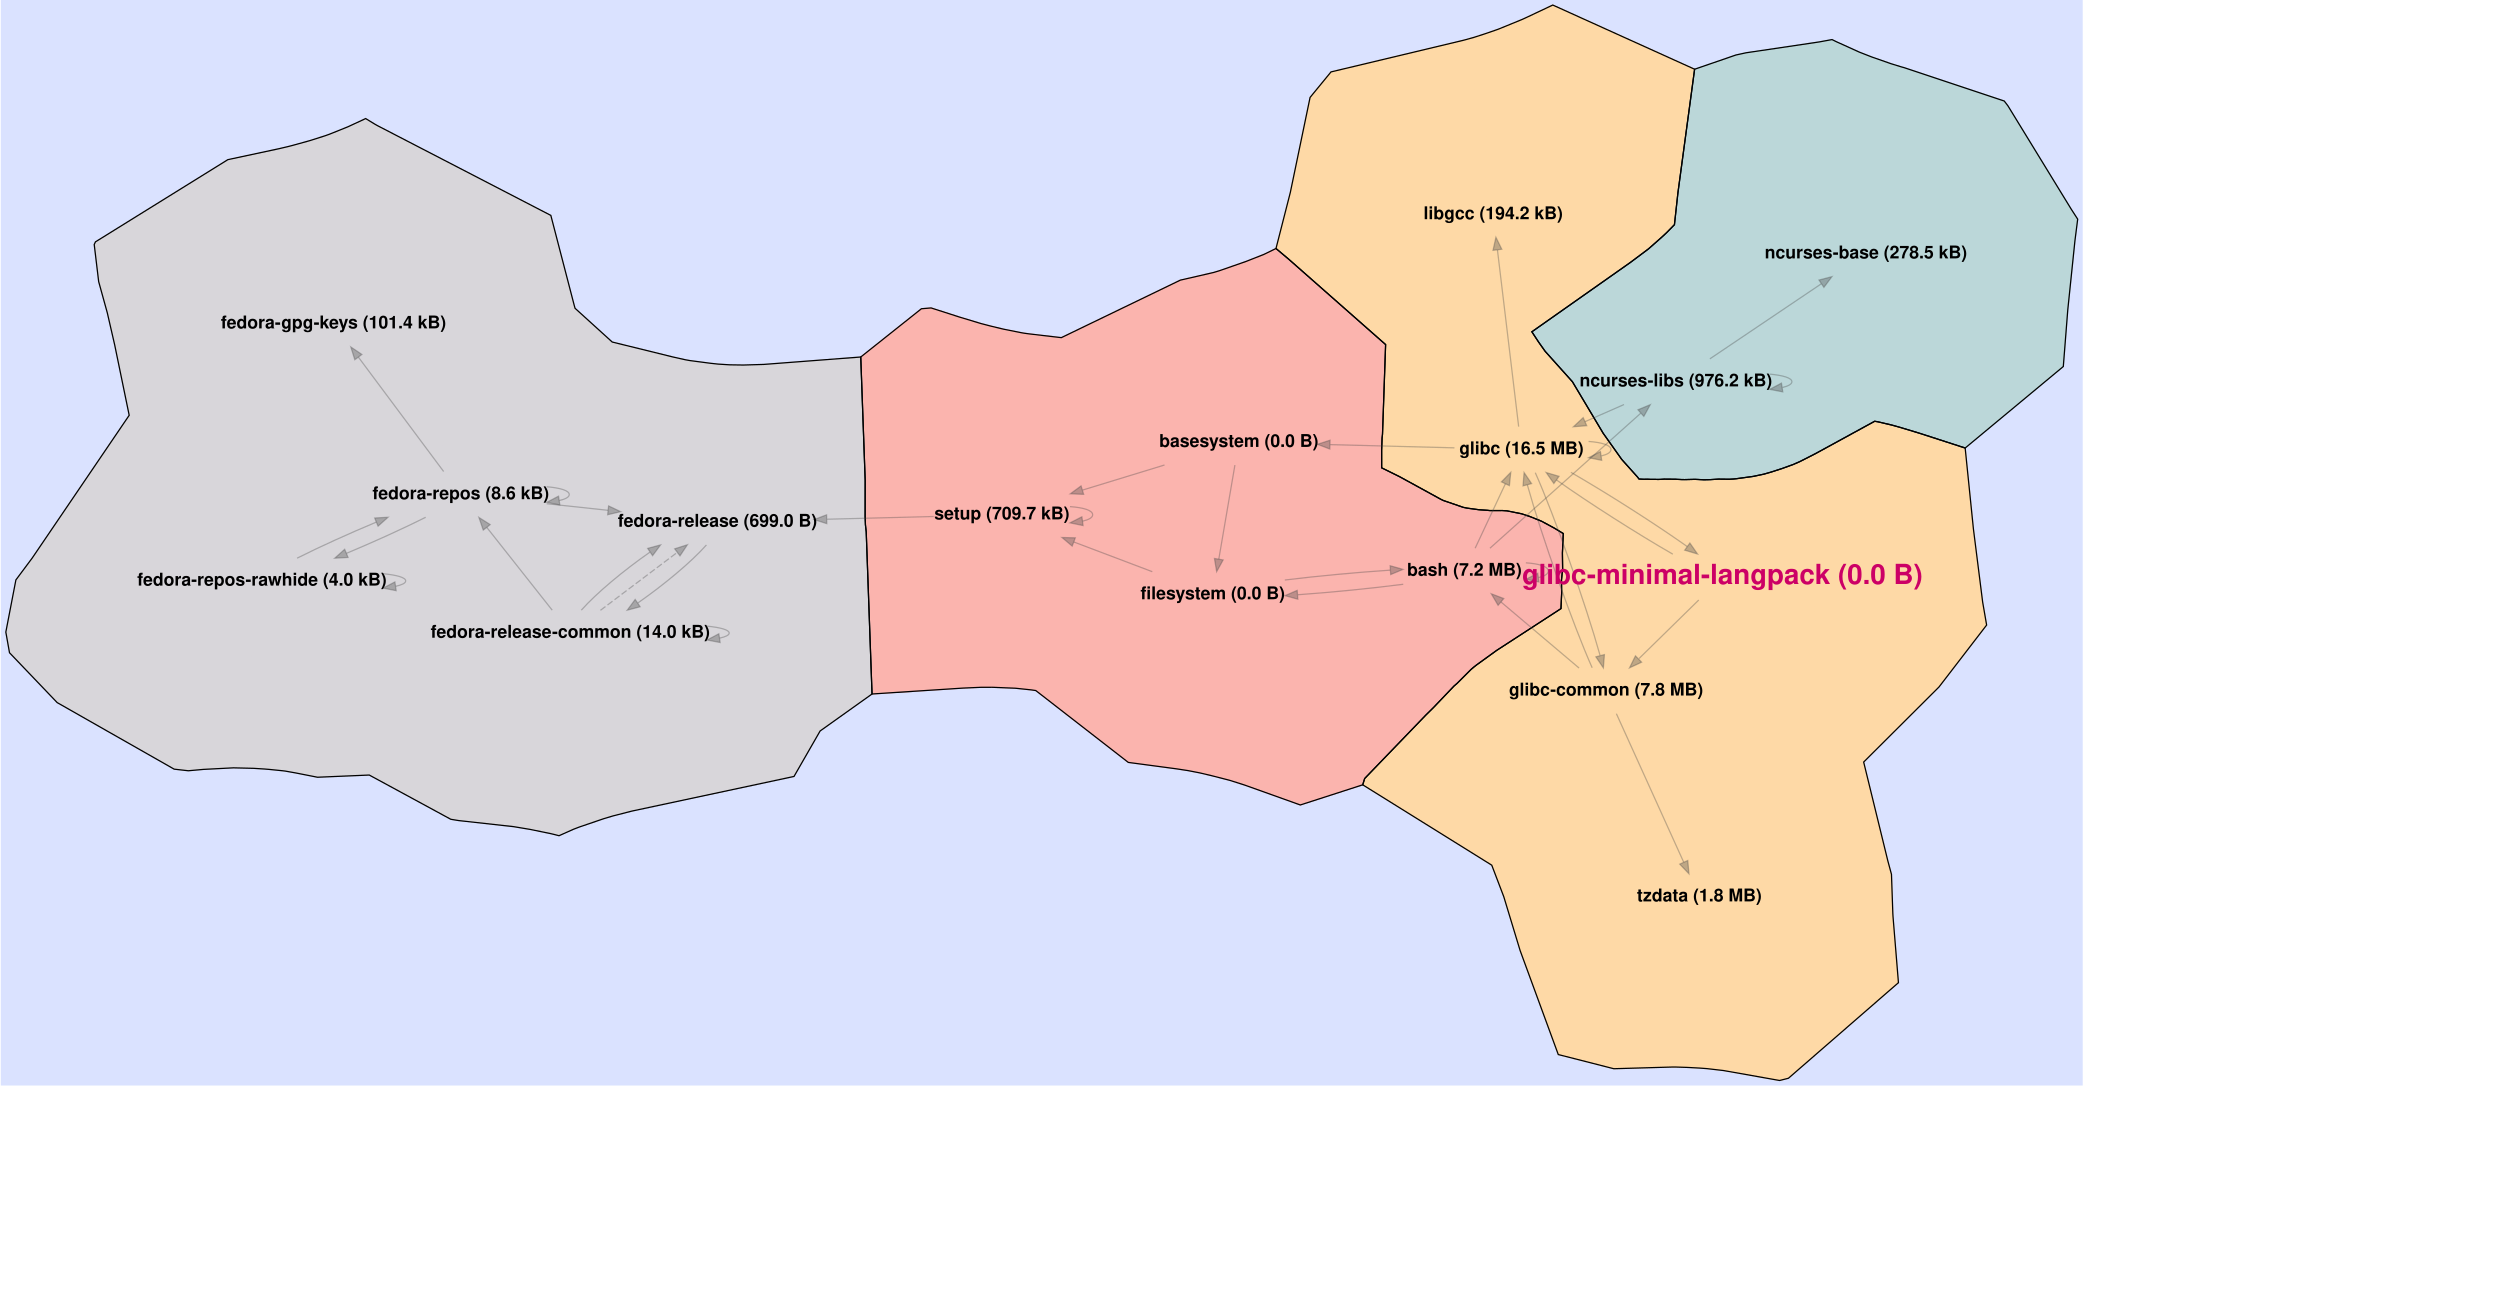
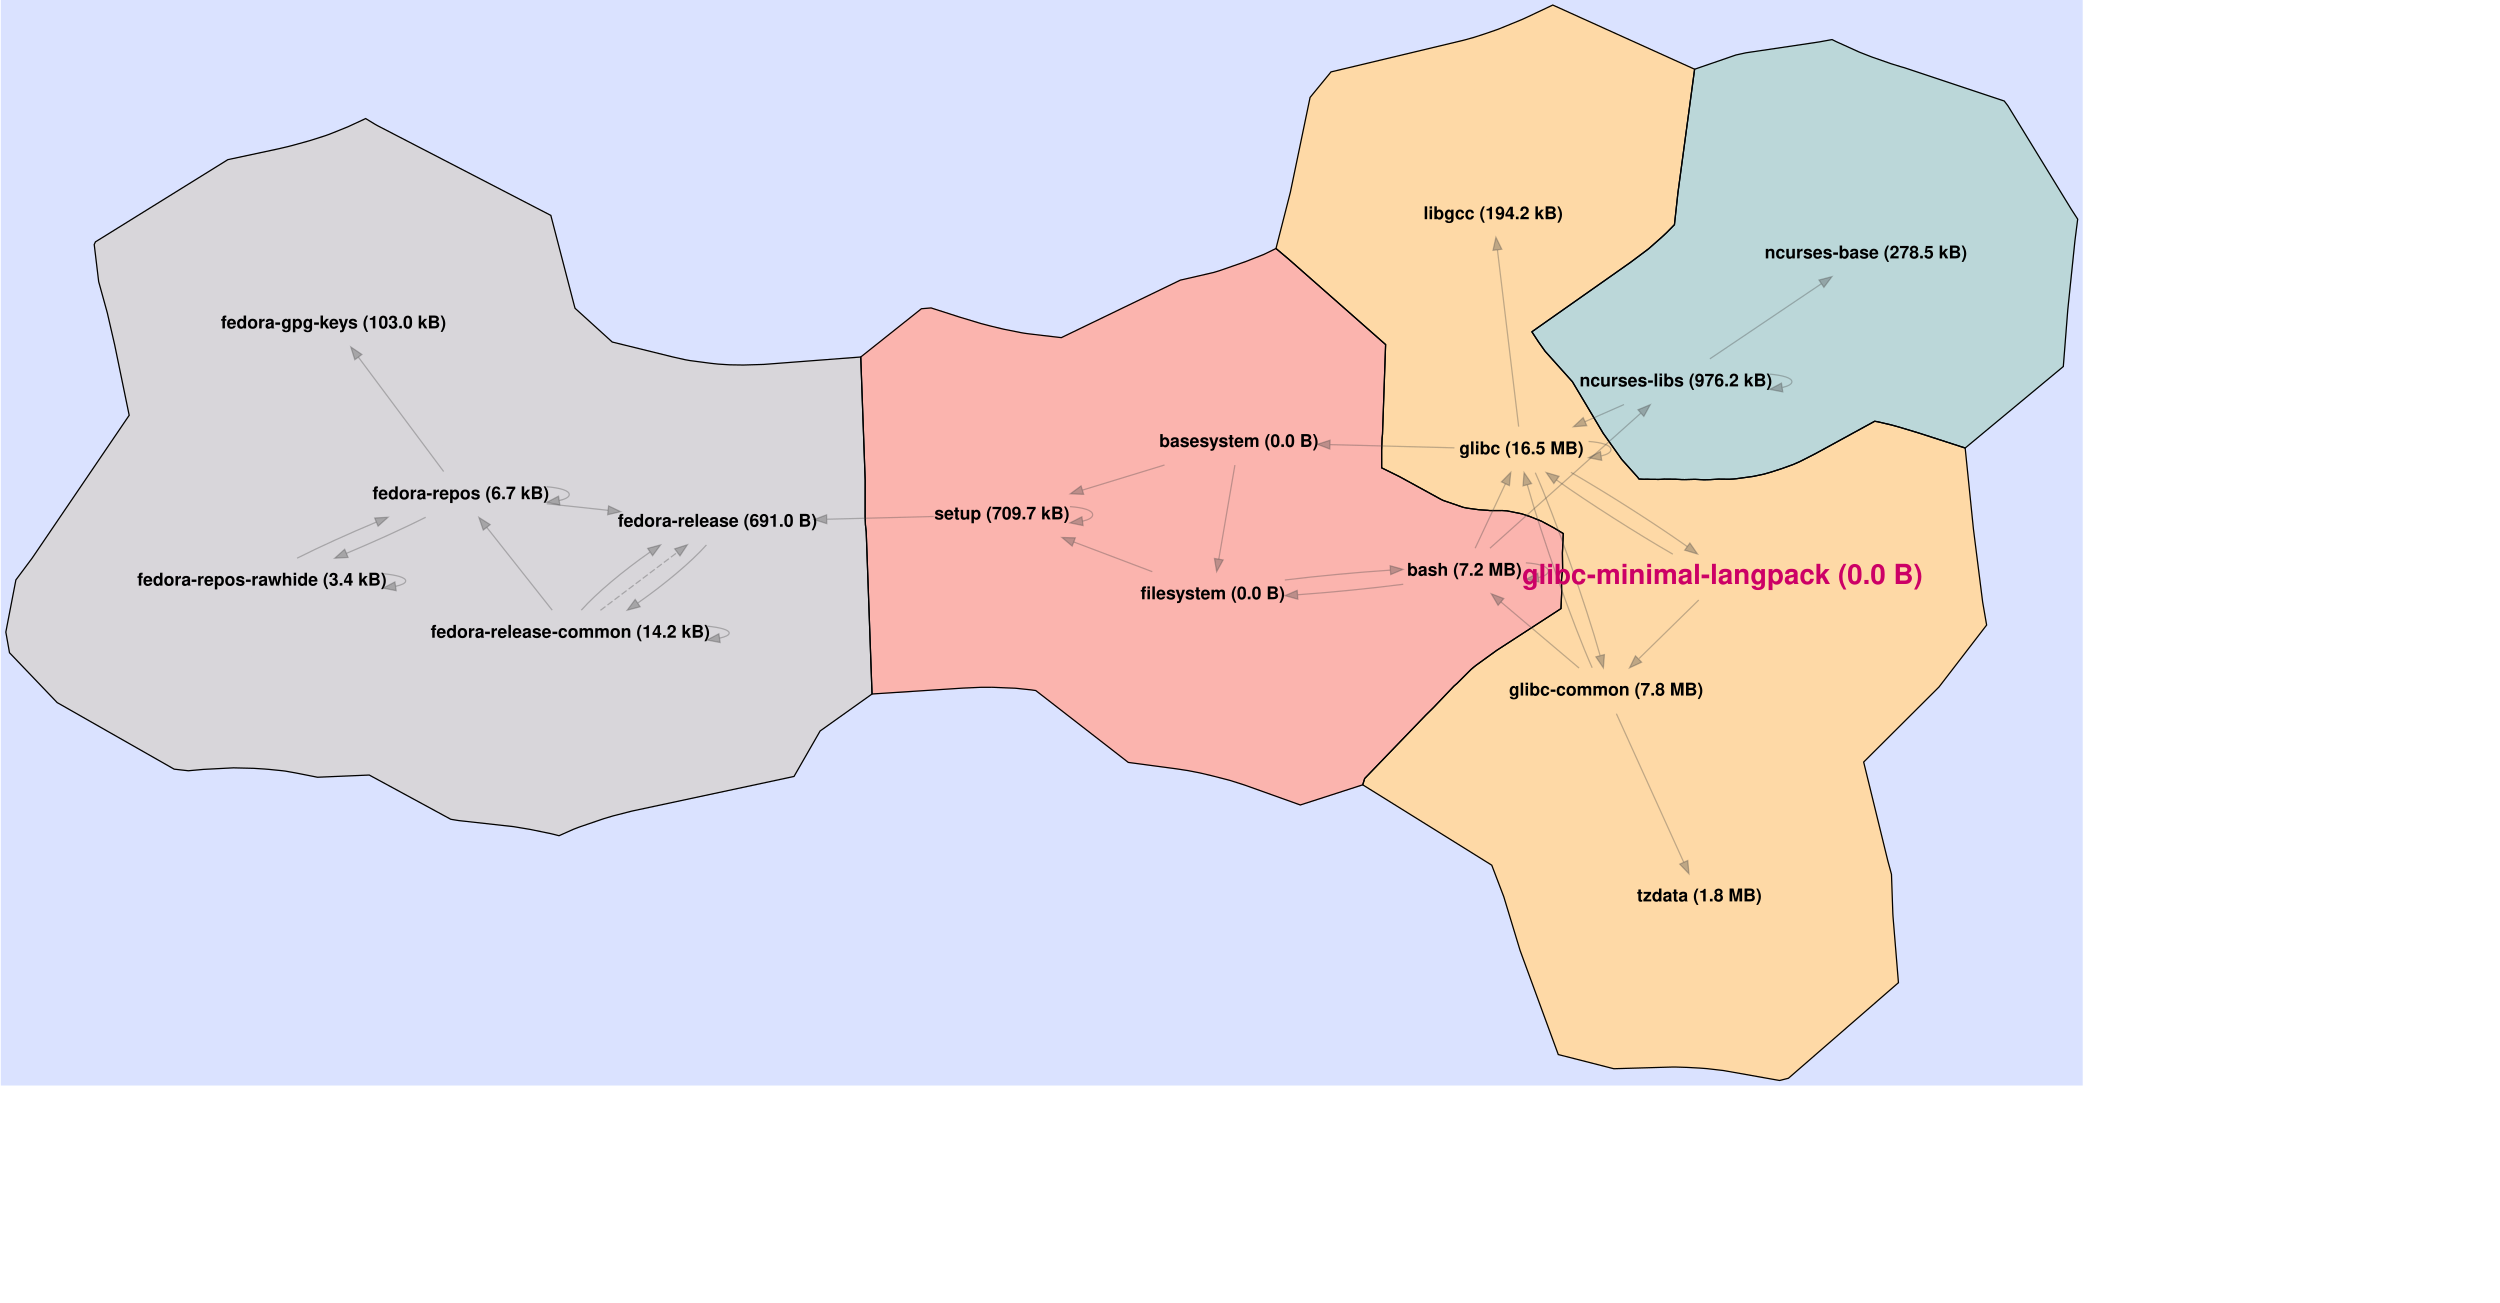
<svg xmlns="http://www.w3.org/2000/svg" width="1376pt" height="717pt" viewBox="0.00 0.00 1651.18 860.93">
  <g id="graph0" class="graph" transform="scale(.8333 .8333) rotate(0) translate(116.6165 729.1779)">
    <polygon fill="#dae2ff" stroke="transparent" points="-116.617,131.751 -116.617,-729.178 1534.564,-729.178 1534.564,131.751 -116.617,131.751" />
-     <polygon fill="#fbb4ae" stroke="#fbb4ae" points="1053.803,-201.813 1069.651,-213.278 1120.631,-246.407 1120.765,-246.503 1121.302,-258.718 1121.17,-269.15 1122.073,-277.991 1121.913,-290.627 1122.59,-306.025 1115.466,-310.339 1105.379,-315.781 1096.53,-319.355 1089.784,-321.62 1089.388,-321.726 1077.876,-324.03 1074.103,-324.273 1064.572,-324.243 1063.771,-324.296 1062.754,-324.434 1055.751,-324.903 1046.264,-326.195 1050.084,-279.395 1053.229,-276.695 1049.634,-273.303 1049.634,-273.303 1053.229,-276.695 1050.084,-279.395 1046.264,-326.195 1043.255,-326.81 1027.517,-332.219 1025.393,-333.234 992.71,-351.15 978.557,-358.132 978.54,-371.993 892.56,-372.435 888.1,-376.313 884.372,-345.173 880.835,-378.136 881.503,-378.347 885.866,-378.347 885.866,-378.347 881.503,-378.347 880.835,-378.136 884.372,-345.173 888.1,-376.313 892.56,-372.435 978.54,-371.993 978.877,-381.634 979.222,-384.856 981.684,-455.899 904.852,-523.582 894.742,-532.092 885.26,-527.457 871.226,-521.913 868.849,-422.379 871.097,-381.438 874.394,-378.454 871.039,-375.395 871.039,-375.395 874.394,-378.454 871.097,-381.438 868.849,-422.379 871.226,-521.913 849.594,-514.376 845.289,-513.082 845.271,-511.981 842.83,-447.878 842.83,-447.878 845.271,-511.981 845.289,-513.082 818.857,-506.992 724.503,-461.392 698.844,-464.391 694.797,-464.946 692.829,-465.297 678.747,-468.098 668.705,-470.508 669.28,-322.548 673.876,-325.191 673.876,-325.191 669.28,-322.548 668.705,-470.508 660.796,-472.568 643.665,-477.73 621.212,-484.947 613.534,-484.315 565.423,-446.041 568.933,-348.276 568.895,-319.486 569.13,-312.985 569.754,-307.38 574.37,-178.78 646.635,-183.462 661.133,-184.095 669.573,-184.107 688.08,-183.348 688.154,-183.342 700.604,-182.042 704.225,-181.511 777.624,-124.505 815.995,-119.397 825.045,-118.007 834.263,-116.215 843.637,-114.007 857.803,-110.38 869.444,-106.691 869.859,-106.551 914.014,-90.763 963.526,-106.745 965.082,-111.748 1013.465,-161.929 1023.02,-271.326 947.843,-250.889 945.385,-278.802 945.089,-281.089 870.518,-262.804 867.976,-259.96 864.883,-258.938 863.168,-257.657 860.96,-257.657 860.57,-257.543 860.57,-257.543 860.96,-257.657 863.168,-257.657 864.883,-258.938 867.976,-259.96 870.518,-262.804 945.089,-281.089 945.385,-278.802 947.843,-250.889 1023.02,-271.326 1013.465,-161.929 1019.616,-167.989 1036.021,-185.166 1038.376,-187.19 1049.424,-198.229 1051.404,-199.922 1053.803,-201.813 1053.803,-201.813" />
+     <polygon fill="#fbb4ae" stroke="#fbb4ae" points="1122.073,-277.991 1121.17,-269.15 1121.302,-258.718 1120.765,-246.503 1120.631,-246.407 1069.651,-213.278 1053.803,-201.813 1051.404,-199.922 1049.424,-198.229 1038.376,-187.19 1036.021,-185.166 1019.616,-167.989 1013.465,-161.929 1023.02,-271.326 947.843,-250.889 945.385,-278.802 945.089,-281.089 870.518,-262.804 867.976,-259.96 864.883,-258.938 863.168,-257.657 860.96,-257.657 860.57,-257.543 860.57,-257.543 860.96,-257.657 863.168,-257.657 864.883,-258.938 867.976,-259.96 870.518,-262.804 945.089,-281.089 945.385,-278.802 947.843,-250.889 1023.02,-271.326 1013.465,-161.929 965.082,-111.748 963.526,-106.745 914.014,-90.763 869.859,-106.551 869.444,-106.691 857.803,-110.38 843.637,-114.007 834.263,-116.215 825.045,-118.007 815.995,-119.397 777.624,-124.505 704.225,-181.511 700.604,-182.042 688.154,-183.342 688.08,-183.348 669.573,-184.107 661.133,-184.095 646.635,-183.462 574.37,-178.78 569.754,-307.38 569.13,-312.985 568.895,-319.486 568.933,-348.276 565.423,-446.041 613.534,-484.315 621.212,-484.947 643.665,-477.73 660.796,-472.568 668.705,-470.508 669.28,-322.548 673.876,-325.191 673.876,-325.191 669.28,-322.548 668.705,-470.508 678.747,-468.098 692.829,-465.297 694.797,-464.946 698.844,-464.391 724.503,-461.392 818.857,-506.992 845.289,-513.082 845.271,-511.981 842.83,-447.878 842.83,-447.878 845.271,-511.981 845.289,-513.082 849.594,-514.376 871.226,-521.913 868.849,-422.379 871.097,-381.438 874.394,-378.454 871.039,-375.395 871.039,-375.395 874.394,-378.454 871.097,-381.438 868.849,-422.379 871.226,-521.913 885.26,-527.457 894.742,-532.092 904.852,-523.582 981.684,-455.899 979.222,-384.856 978.877,-381.634 978.54,-371.993 892.56,-372.435 888.1,-376.313 884.372,-345.173 880.835,-378.136 881.503,-378.347 885.866,-378.347 885.866,-378.347 881.503,-378.347 880.835,-378.136 884.372,-345.173 888.1,-376.313 892.56,-372.435 978.54,-371.993 978.557,-358.132 992.71,-351.15 1025.393,-333.234 1027.517,-332.219 1043.255,-326.81 1046.264,-326.195 1050.084,-279.395 1053.229,-276.695 1049.634,-273.303 1049.634,-273.303 1053.229,-276.695 1050.084,-279.395 1046.264,-326.195 1055.751,-324.903 1062.754,-324.434 1063.771,-324.296 1064.572,-324.243 1074.103,-324.273 1077.876,-324.03 1089.388,-321.726 1089.784,-321.62 1096.53,-319.355 1105.379,-315.781 1115.466,-310.339 1122.59,-306.025 1121.913,-290.627 1122.073,-277.991 1122.073,-277.991" />
    <polygon fill="#fed9a6" stroke="#fed9a6" points="1455.199,-251.643 1447.872,-309.627 1441.325,-373.852 1404.94,-385.63 1389.169,-390.389 1383.267,-392.038 1372.12,-394.652 1369.569,-395.08 1322.967,-369.602 1310.067,-363.024 1304.739,-360.709 1303.899,-333.261 1303.899,-333.261 1304.739,-360.709 1295.858,-357.507 1287.352,-354.755 1281.647,-353.124 1273.175,-351.335 1259.834,-349.512 1257.453,-349.276 1254.39,-349.087 1252.459,-307.01 1254.089,-274.691 1258.012,-271.306 1257.973,-271.251 1254.125,-268.146 1249.101,-266.753 1249.101,-266.753 1254.125,-268.146 1257.973,-271.251 1258.012,-271.306 1254.089,-274.691 1252.459,-307.01 1254.39,-349.087 1245.734,-349.198 1239.197,-348.788 1234.827,-348.678 1234.768,-348.679 1234.643,-348.685 1233.531,-348.698 1227.07,-349.018 1218.936,-348.806 1216.572,-348.833 1215.989,-310.739 1215.989,-310.739 1216.572,-348.833 1216.427,-348.845 1212.365,-349.042 1211.758,-349.094 1202.715,-349.19 1199.564,-348.985 1198.242,-348.949 1191.555,-349.015 1189.082,-349.132 1186.616,-349.063 1182.686,-349.247 1181.385,-350.945 1168.952,-364.811 1154.239,-385.543 1129.85,-426.42 1108.22,-450.543 1103.059,-457.832 1097.669,-466.037 1175.979,-521.153 1189.905,-531.592 1190.407,-531.99 1200.452,-540.857 1204.446,-544.558 1210.253,-550.473 1210.749,-550.928 1213.532,-576.399 1226.751,-674.264 1114.251,-725.178 1091.946,-714.65 1090.022,-713.783 1070.935,-705.976 1060.359,-702.325 1061.927,-562.55 1066.536,-563.837 1072.602,-562.028 1076.297,-558.873 1076.248,-558.801 1073.037,-556.149 1066.978,-554.334 1066.978,-554.334 1073.037,-556.149 1076.248,-558.801 1076.297,-558.873 1072.602,-562.028 1066.536,-563.837 1061.927,-562.55 1060.359,-702.325 1052.008,-699.621 1052.714,-656.458 1052.714,-656.458 1052.008,-699.621 1045.224,-697.713 1043.298,-697.212 938.377,-672.144 921.782,-651.916 906.121,-576.584 894.742,-532.092 904.852,-523.582 981.684,-455.899 979.222,-384.856 978.877,-381.634 978.54,-371.993 978.557,-358.132 992.71,-351.15 1025.393,-333.234 1027.517,-332.219 1043.255,-326.81 1046.264,-326.195 1055.751,-324.903 1062.754,-324.434 1063.771,-324.296 1064.572,-324.243 1074.103,-324.273 1077.876,-324.03 1089.388,-321.726 1089.784,-321.62 1096.53,-319.355 1105.379,-315.781 1115.466,-310.339 1122.59,-306.025 1121.913,-290.627 1122.073,-277.991 1121.17,-269.15 1121.302,-258.718 1120.765,-246.503 1120.631,-246.407 1069.651,-213.278 1053.803,-201.813 1051.404,-199.922 1049.424,-198.229 1038.376,-187.19 1036.021,-185.166 1019.616,-167.989 1013.465,-161.929 965.082,-111.748 963.526,-106.745 1065.871,-43.004 1075.316,-18.232 1075.44,-17.881 1088.341,24.628 1118.628,107.183 1162.662,118.423 1209.497,117.071 1211.044,117.059 1221.177,117.393 1230.523,117.895 1227.804,-13.413 1222.791,-16.221 1221.381,-17.811 1223.518,-20.324 1227.699,-22.621 1232.663,-22.621 1232.663,-22.621 1227.699,-22.621 1223.518,-20.324 1221.381,-17.811 1222.791,-16.221 1227.804,-13.413 1230.523,117.895 1236.46,118.336 1249.628,119.857 1294.152,127.751 1301.164,125.981 1388.403,50.176 1384.107,-2.163 1383.955,-4.749 1382.88,-35.735 1380.006,-46.358 1360.821,-124.788 1420.56,-184.322 1458.344,-233.454 1455.199,-251.643 1339.014,-266.599 1319.911,-265.442 1330.198,-133.392 1314.29,-137.525 1311.172,-141.791 1191.968,-176.232 1191.945,-99.105 1181.722,-98.044 1180.045,-97.754 1173.437,-96.378 1171.417,-132.197 1165.593,-180.799 1161.593,-177.576 1156.742,-176.27 1156.742,-176.27 1161.593,-177.576 1165.593,-180.799 1171.417,-132.197 1173.437,-96.378 1180.045,-97.754 1181.722,-98.044 1191.945,-99.105 1191.968,-176.232 1311.172,-141.791 1314.29,-137.525 1330.198,-133.392 1319.911,-265.442 1339.014,-266.599 1455.199,-251.643 1455.199,-251.643" />
-     <polygon fill="#bbd7d9" stroke="#bbd7d9" points="1530.564,-555.357 1525.472,-563.24 1475.249,-645.229 1472.315,-649.059 1392.727,-675.592 1392.336,-675.688 1390.955,-676.056 1382.449,-678.674 1367.301,-683.967 1357.767,-687.692 1357.163,-687.94 1339.225,-696.066 1335.751,-697.782 1325.52,-695.912 1267.579,-687.313 1259.504,-685.554 1226.751,-674.264 1213.532,-576.399 1210.749,-550.928 1210.253,-550.473 1204.446,-544.558 1200.452,-540.857 1190.407,-531.99 1189.905,-531.592 1175.979,-521.153 1097.669,-466.037 1103.059,-457.832 1108.22,-450.543 1129.85,-426.42 1154.239,-385.543 1168.952,-364.811 1181.385,-350.945 1182.686,-349.247 1186.616,-349.063 1189.082,-349.132 1191.555,-349.015 1198.242,-348.949 1199.564,-348.985 1202.715,-349.19 1211.758,-349.094 1212.365,-349.042 1216.427,-348.845 1216.572,-348.833 1218.936,-348.806 1227.07,-349.018 1233.531,-348.698 1234.643,-348.685 1234.768,-348.679 1234.827,-348.678 1239.197,-348.788 1245.734,-349.198 1243.885,-391.434 1238.95,-425.989 1239.229,-426.072 1240.724,-428.762 1245.319,-432.514 1293.107,-430.691 1334.768,-431.867 1324.841,-441.732 1324.841,-441.732 1334.768,-431.867 1293.107,-430.691 1245.319,-432.514 1240.724,-428.762 1239.229,-426.072 1238.95,-425.989 1243.885,-391.434 1245.734,-349.198 1254.39,-349.087 1257.453,-349.276 1259.834,-349.512 1273.175,-351.335 1281.647,-353.124 1287.352,-354.755 1295.858,-357.507 1304.739,-360.709 1310.067,-363.024 1322.967,-369.602 1369.569,-395.08 1372.12,-394.652 1383.267,-392.038 1389.169,-390.389 1404.94,-385.63 1441.325,-373.852 1519.162,-438.501 1522.703,-483.441 1528.378,-538.22 1530.564,-555.357 1530.564,-555.357" />
+     <polygon fill="#bbd7d9" stroke="#bbd7d9" points="1390.955,-676.056 1392.336,-675.688 1392.727,-675.592 1472.315,-649.059 1475.249,-645.229 1525.472,-563.24 1530.564,-555.357 1528.378,-538.22 1522.703,-483.441 1519.162,-438.501 1441.325,-373.852 1404.94,-385.63 1389.169,-390.389 1383.267,-392.038 1372.12,-394.652 1369.569,-395.08 1322.967,-369.602 1310.067,-363.024 1304.739,-360.709 1295.858,-357.507 1287.352,-354.755 1281.647,-353.124 1273.175,-351.335 1259.834,-349.512 1257.453,-349.276 1254.39,-349.087 1245.734,-349.198 1243.885,-391.434 1238.95,-425.989 1239.229,-426.072 1240.724,-428.762 1245.319,-432.514 1293.107,-430.691 1334.768,-431.867 1324.841,-441.732 1324.841,-441.732 1334.768,-431.867 1293.107,-430.691 1245.319,-432.514 1240.724,-428.762 1239.229,-426.072 1238.95,-425.989 1243.885,-391.434 1245.734,-349.198 1239.197,-348.788 1234.827,-348.678 1234.768,-348.679 1234.643,-348.685 1233.531,-348.698 1227.07,-349.018 1218.936,-348.806 1216.572,-348.833 1216.427,-348.845 1212.365,-349.042 1211.758,-349.094 1202.715,-349.19 1199.564,-348.985 1198.242,-348.949 1191.555,-349.015 1189.082,-349.132 1186.616,-349.063 1182.686,-349.247 1181.385,-350.945 1168.952,-364.811 1154.239,-385.543 1129.85,-426.42 1108.22,-450.543 1103.059,-457.832 1097.669,-466.037 1175.979,-521.153 1189.905,-531.592 1190.407,-531.99 1200.452,-540.857 1204.446,-544.558 1210.253,-550.473 1210.749,-550.928 1213.532,-576.399 1226.751,-674.264 1259.504,-685.554 1267.579,-687.313 1325.52,-695.912 1335.751,-697.782 1339.225,-696.066 1357.163,-687.94 1357.767,-687.692 1367.301,-683.967 1382.449,-678.674 1390.955,-676.056 1390.955,-676.056" />
    <polygon fill="#d8d6da" stroke="#d8d6da" points="-112.617,-227.853 -112.582,-227.68 -109.698,-211.493 -71.899,-171.956 20.877,-119.169 32.121,-117.892 44.194,-118.98 67.904,-120.211 83.945,-119.815 82.849,-226.68 79.045,-268.259 75.338,-268.259 75.338,-268.259 79.045,-268.259 79.681,-268.45 81.681,-268.45 85.586,-272.006 90.184,-273.34 90.184,-273.34 85.586,-272.006 81.681,-268.45 79.681,-268.45 79.045,-268.259 82.849,-226.68 83.945,-119.815 92.43,-119.282 96.259,-118.968 106.868,-117.895 108.913,-117.649 117.303,-116.159 134.706,-112.732 135.618,-112.804 175.612,-114.497 240.271,-79.415 246.481,-78.394 290.181,-73.553 302.965,-71.418 319.761,-67.981 322.584,-67.299 326.121,-66.377 337.597,-71.496 342.526,-73.381 361.64,-79.894 368.995,-82.088 383.89,-85.903 512.479,-113.376 533.187,-149.436 489.816,-200.407 383.144,-221.702 378.42,-227.171 376.607,-227.171 376.458,-227.127 373.337,-227.127 373.337,-227.127 376.458,-227.127 376.607,-227.171 378.42,-227.171 383.144,-221.702 489.816,-200.407 533.187,-149.436 574.37,-178.78 569.754,-307.38 569.13,-312.985 568.895,-319.486 568.933,-348.276 565.423,-446.041 488.57,-440.163 472.303,-439.668 461.578,-439.837 452.297,-440.412 451.864,-341.349 455.146,-319.4 458.89,-317.257 460.623,-315.115 460.623,-315.115 458.89,-317.257 455.146,-319.4 451.864,-341.349 452.297,-440.412 446.127,-441.079 430.003,-443.196 434.267,-356.156 432.861,-315.093 432.861,-315.093 434.267,-356.156 430.003,-443.196 426.442,-443.827 416.317,-446.088 368.305,-457.917 338.832,-484.671 338.153,-487.086 319.626,-558.338 182.252,-629.464 180.087,-630.683 172.761,-635.15 158.655,-628.597 144.12,-622.758 140.758,-621.548 138.193,-528.822 139.676,-474.025 144.267,-476.674 150.468,-476.674 154.673,-474.309 156.264,-472.464 154.69,-470.618 149.648,-467.743 145.171,-467.743 145.171,-467.743 149.648,-467.743 154.69,-470.618 156.264,-472.464 154.673,-474.309 150.468,-476.674 144.267,-476.674 139.676,-474.025 138.193,-528.822 140.758,-621.548 128.467,-617.635 126.907,-509.316 129.808,-472.557 129.105,-472.353 129.086,-373.509 131.008,-374.867 140.829,-381.385 153.233,-388.53 158.564,-391.359 162.215,-393.131 165.11,-394.282 180.811,-399.849 185.577,-401.113 214.96,-407.607 217.4,-343.35 221.743,-340.507 225.658,-369.838 228.293,-337.133 232.257,-337.133 236.357,-407.414 236.469,-414.161 240.805,-416.067 241.765,-402.185 243.192,-340.309 248.706,-341.911 252.651,-340.837 257.274,-336.753 253.563,-333.623 248.481,-332.167 248.481,-332.167 253.563,-333.623 257.274,-336.753 252.651,-340.837 248.706,-341.911 243.192,-340.309 241.765,-402.185 240.805,-416.067 236.469,-414.161 236.357,-407.414 232.257,-337.133 228.293,-337.133 225.658,-369.838 221.743,-340.507 217.4,-343.35 214.96,-407.607 185.577,-401.113 180.811,-399.849 165.11,-394.282 162.215,-393.131 158.564,-391.359 153.233,-388.53 140.829,-381.385 131.008,-374.867 129.086,-373.509 129.105,-472.353 129.808,-472.557 126.907,-509.316 128.467,-617.635 114.724,-613.83 111.077,-612.897 104.07,-611.251 63.486,-602.571 -41.525,-537.369 -42.51,-535.269 -38.985,-505.851 -32.139,-481.077 -26.269,-455.559 108.166,-466.628 110.301,-431.729 109.047,-370.372 110.729,-370.308 111.331,-355.33 111.331,-355.33 110.729,-370.308 109.047,-370.372 110.301,-431.729 108.166,-466.628 -26.269,-455.559 -14.776,-399.813 -91.734,-286.543 -104.63,-269.251 -112.617,-227.853 -112.617,-227.853" />
    <polyline fill="none" stroke="#000000" points="857.803,-110.38 869.444,-106.691 869.859,-106.551 914.014,-90.763 963.526,-106.745 965.082,-111.748 1013.465,-161.929 1019.616,-167.989 1036.021,-185.166 1038.376,-187.19 1049.424,-198.229 1051.404,-199.922 1053.803,-201.813 1069.651,-213.278 1120.631,-246.407 1120.765,-246.503 1121.302,-258.718 1121.17,-269.15 1122.073,-277.991 1121.913,-290.627 1122.59,-306.025 1115.466,-310.339 1105.379,-315.781 1096.53,-319.355 1089.784,-321.62 1089.388,-321.726 1077.876,-324.03 1074.103,-324.273 1064.572,-324.243 1063.771,-324.296 1062.754,-324.434 1055.751,-324.903 1046.264,-326.195 1043.255,-326.81 1027.517,-332.219 1025.393,-333.234 992.71,-351.15 978.557,-358.132 978.54,-371.993 978.877,-381.634 979.222,-384.856 981.684,-455.899 904.852,-523.582 894.742,-532.092 885.26,-527.457 871.226,-521.913 849.594,-514.376 845.289,-513.082 818.857,-506.992 724.503,-461.392 698.844,-464.391 694.797,-464.946 692.829,-465.297 678.747,-468.098 668.705,-470.508 660.796,-472.568 643.665,-477.73 621.212,-484.947 613.534,-484.315 565.423,-446.041 568.933,-348.276 568.895,-319.486 569.13,-312.985 569.754,-307.38 574.37,-178.78 646.635,-183.462 661.133,-184.095 669.573,-184.107 688.08,-183.348 688.154,-183.342 700.604,-182.042 704.225,-181.511 777.624,-124.505 815.995,-119.397 825.045,-118.007 834.263,-116.215 843.637,-114.007 857.803,-110.38 " />
-     <polyline fill="none" stroke="#000000" points="1103.059,-457.832 1108.22,-450.543 1129.85,-426.42 1154.239,-385.543 1168.952,-364.811 1181.385,-350.945 1182.686,-349.247 1186.616,-349.063 1189.082,-349.132 1191.555,-349.015 1198.242,-348.949 1199.564,-348.985 1202.715,-349.19 1211.758,-349.094 1212.365,-349.042 1216.427,-348.845 1216.572,-348.833 1218.936,-348.806 1227.07,-349.018 1233.531,-348.698 1234.643,-348.685 1234.768,-348.679 1234.827,-348.678 1239.197,-348.788 1245.734,-349.198 1254.39,-349.087 1257.453,-349.276 1259.834,-349.512 1273.175,-351.335 1281.647,-353.124 1287.352,-354.755 1295.858,-357.507 1304.739,-360.709 1310.067,-363.024 1322.967,-369.602 1369.569,-395.08 1372.12,-394.652 1383.267,-392.038 1389.169,-390.389 1404.94,-385.63 1441.325,-373.852 1447.872,-309.627 1455.199,-251.643 1458.344,-233.454 1420.56,-184.322 1360.821,-124.788 1380.006,-46.358 1382.88,-35.735 1383.955,-4.749 1384.107,-2.163 1388.403,50.176 1301.164,125.981 1294.152,127.751 1249.628,119.857 1236.46,118.336 1230.523,117.895 1221.177,117.393 1211.044,117.059 1209.497,117.071 1162.662,118.423 1118.628,107.183 1088.341,24.628 1075.44,-17.881 1075.316,-18.232 1065.871,-43.004 963.526,-106.745 965.082,-111.748 1013.465,-161.929 1019.616,-167.989 1036.021,-185.166 1038.376,-187.19 1049.424,-198.229 1051.404,-199.922 1053.803,-201.813 1069.651,-213.278 1120.631,-246.407 1120.765,-246.503 1121.302,-258.718 1121.17,-269.15 1122.073,-277.991 1121.913,-290.627 1122.59,-306.025 1115.466,-310.339 1105.379,-315.781 1096.53,-319.355 1089.784,-321.62 1089.388,-321.726 1077.876,-324.03 1074.103,-324.273 1064.572,-324.243 1063.771,-324.296 1062.754,-324.434 1055.751,-324.903 1046.264,-326.195 1043.255,-326.81 1027.517,-332.219 1025.393,-333.234 992.71,-351.15 978.557,-358.132 978.54,-371.993 978.877,-381.634 979.222,-384.856 981.684,-455.899 904.852,-523.582 894.742,-532.092 906.121,-576.584 921.782,-651.916 938.377,-672.144 1043.298,-697.212 1045.224,-697.713 1052.008,-699.621 1060.359,-702.325 1070.935,-705.976 1090.022,-713.783 1091.946,-714.65 1114.251,-725.178 1226.751,-674.264 1213.532,-576.399 1210.749,-550.928 1210.253,-550.473 1204.446,-544.558 1200.452,-540.857 1190.407,-531.99 1189.905,-531.592 1175.979,-521.153 1097.669,-466.037 1103.059,-457.832 " />
-     <polyline fill="none" stroke="#000000" points="1204.446,-544.558 1210.253,-550.473 1210.749,-550.928 1213.532,-576.399 1226.751,-674.264 1259.504,-685.554 1267.579,-687.313 1325.52,-695.912 1335.751,-697.782 1339.225,-696.066 1357.163,-687.94 1357.767,-687.692 1367.301,-683.967 1382.449,-678.674 1390.955,-676.056 1392.336,-675.688 1392.727,-675.592 1472.315,-649.059 1475.249,-645.229 1525.472,-563.24 1530.564,-555.357 1528.378,-538.22 1522.703,-483.441 1519.162,-438.501 1441.325,-373.852 1404.94,-385.63 1389.169,-390.389 1383.267,-392.038 1372.12,-394.652 1369.569,-395.08 1322.967,-369.602 1310.067,-363.024 1304.739,-360.709 1295.858,-357.507 1287.352,-354.755 1281.647,-353.124 1273.175,-351.335 1259.834,-349.512 1257.453,-349.276 1254.39,-349.087 1245.734,-349.198 1239.197,-348.788 1234.827,-348.678 1234.768,-348.679 1234.643,-348.685 1233.531,-348.698 1227.07,-349.018 1218.936,-348.806 1216.572,-348.833 1216.427,-348.845 1212.365,-349.042 1211.758,-349.094 1202.715,-349.19 1199.564,-348.985 1198.242,-348.949 1191.555,-349.015 1189.082,-349.132 1186.616,-349.063 1182.686,-349.247 1181.385,-350.945 1168.952,-364.811 1154.239,-385.543 1129.85,-426.42 1108.22,-450.543 1103.059,-457.832 1097.669,-466.037 1175.979,-521.153 1189.905,-531.592 1190.407,-531.99 1200.452,-540.857 1204.446,-544.558 " />
+     <polyline fill="none" stroke="#000000" points="1097.669,-466.037 1175.979,-521.153 1189.905,-531.592 1190.407,-531.99 1200.452,-540.857 1204.446,-544.558 1210.253,-550.473 1210.749,-550.928 1213.532,-576.399 1226.751,-674.264 1114.251,-725.178 1091.946,-714.65 1090.022,-713.783 1070.935,-705.976 1060.359,-702.325 1052.008,-699.621 1045.224,-697.713 1043.298,-697.212 938.377,-672.144 921.782,-651.916 906.121,-576.584 894.742,-532.092 904.852,-523.582 981.684,-455.899 979.222,-384.856 978.877,-381.634 978.54,-371.993 978.557,-358.132 992.71,-351.15 1025.393,-333.234 1027.517,-332.219 1043.255,-326.81 1046.264,-326.195 1055.751,-324.903 1062.754,-324.434 1063.771,-324.296 1064.572,-324.243 1074.103,-324.273 1077.876,-324.03 1089.388,-321.726 1089.784,-321.62 1096.53,-319.355 1105.379,-315.781 1115.466,-310.339 1122.59,-306.025 1121.913,-290.627 1122.073,-277.991 1121.17,-269.15 1121.302,-258.718 1120.765,-246.503 1120.631,-246.407 1069.651,-213.278 1053.803,-201.813 1051.404,-199.922 1049.424,-198.229 1038.376,-187.19 1036.021,-185.166 1019.616,-167.989 1013.465,-161.929 965.082,-111.748 963.526,-106.745 1065.871,-43.004 1075.316,-18.232 1075.44,-17.881 1088.341,24.628 1118.628,107.183 1162.662,118.423 1209.497,117.071 1211.044,117.059 1221.177,117.393 1230.523,117.895 1236.46,118.336 1249.628,119.857 1294.152,127.751 1301.164,125.981 1388.403,50.176 1384.107,-2.163 1383.955,-4.749 1382.88,-35.735 1380.006,-46.358 1360.821,-124.788 1420.56,-184.322 1458.344,-233.454 1455.199,-251.643 1447.872,-309.627 1441.325,-373.852 1404.94,-385.63 1389.169,-390.389 1383.267,-392.038 1372.12,-394.652 1369.569,-395.08 1322.967,-369.602 1310.067,-363.024 1304.739,-360.709 1295.858,-357.507 1287.352,-354.755 1281.647,-353.124 1273.175,-351.335 1259.834,-349.512 1257.453,-349.276 1254.39,-349.087 1245.734,-349.198 1239.197,-348.788 1234.827,-348.678 1234.768,-348.679 1234.643,-348.685 1233.531,-348.698 1227.07,-349.018 1218.936,-348.806 1216.572,-348.833 1216.427,-348.845 1212.365,-349.042 1211.758,-349.094 1202.715,-349.19 1199.564,-348.985 1198.242,-348.949 1191.555,-349.015 1189.082,-349.132 1186.616,-349.063 1182.686,-349.247 1181.385,-350.945 1168.952,-364.811 1154.239,-385.543 1129.85,-426.42 1108.22,-450.543 1103.059,-457.832 1097.669,-466.037 " />
+     <polyline fill="none" stroke="#000000" points="1200.452,-540.857 1190.407,-531.99 1189.905,-531.592 1175.979,-521.153 1097.669,-466.037 1103.059,-457.832 1108.22,-450.543 1129.85,-426.42 1154.239,-385.543 1168.952,-364.811 1181.385,-350.945 1182.686,-349.247 1186.616,-349.063 1189.082,-349.132 1191.555,-349.015 1198.242,-348.949 1199.564,-348.985 1202.715,-349.19 1211.758,-349.094 1212.365,-349.042 1216.427,-348.845 1216.572,-348.833 1218.936,-348.806 1227.07,-349.018 1233.531,-348.698 1234.643,-348.685 1234.768,-348.679 1234.827,-348.678 1239.197,-348.788 1245.734,-349.198 1254.39,-349.087 1257.453,-349.276 1259.834,-349.512 1273.175,-351.335 1281.647,-353.124 1287.352,-354.755 1295.858,-357.507 1304.739,-360.709 1310.067,-363.024 1322.967,-369.602 1369.569,-395.08 1372.12,-394.652 1383.267,-392.038 1389.169,-390.389 1404.94,-385.63 1441.325,-373.852 1519.162,-438.501 1522.703,-483.441 1528.378,-538.22 1530.564,-555.357 1525.472,-563.24 1475.249,-645.229 1472.315,-649.059 1392.727,-675.592 1392.336,-675.688 1390.955,-676.056 1382.449,-678.674 1367.301,-683.967 1357.767,-687.692 1357.163,-687.94 1339.225,-696.066 1335.751,-697.782 1325.52,-695.912 1267.579,-687.313 1259.504,-685.554 1226.751,-674.264 1213.532,-576.399 1210.749,-550.928 1210.253,-550.473 1204.446,-544.558 1200.452,-540.857 " />
    <polyline fill="none" stroke="#000000" points="342.526,-73.381 361.64,-79.894 368.995,-82.088 383.89,-85.903 512.479,-113.376 533.187,-149.436 574.37,-178.78 569.754,-307.38 569.13,-312.985 568.895,-319.486 568.933,-348.276 565.423,-446.041 488.57,-440.163 472.303,-439.668 461.578,-439.837 452.297,-440.412 446.127,-441.079 430.003,-443.196 426.442,-443.827 416.317,-446.088 368.305,-457.917 338.832,-484.671 338.153,-487.086 319.626,-558.338 182.252,-629.464 180.087,-630.683 172.761,-635.15 158.655,-628.597 144.12,-622.758 140.758,-621.548 128.467,-617.635 114.724,-613.83 111.077,-612.897 104.07,-611.251 63.486,-602.571 -41.525,-537.369 -42.51,-535.269 -38.985,-505.851 -32.139,-481.077 -26.269,-455.559 -14.776,-399.813 -91.734,-286.543 -104.63,-269.251 -112.617,-227.853 -112.582,-227.68 -109.698,-211.493 -71.899,-171.956 20.877,-119.169 32.121,-117.892 44.194,-118.98 67.904,-120.211 83.945,-119.815 92.43,-119.282 96.259,-118.968 106.868,-117.895 108.913,-117.649 117.303,-116.159 134.706,-112.732 135.618,-112.804 175.612,-114.497 240.271,-79.415 246.481,-78.394 290.181,-73.553 302.965,-71.418 319.761,-67.981 322.584,-67.299 326.121,-66.377 337.597,-71.496 342.526,-73.381 " />
    <g id="edge1" class="edge">
      <path fill="none" stroke="#444444" stroke-opacity="0.333" d="M796.652,-275.758C777.239,-283.11 754.666,-291.659 734.413,-299.329" />
      <polygon fill="#444444" fill-opacity="0.333" stroke="#444444" stroke-opacity="0.333" points="733.098,-296.084 724.986,-302.899 735.578,-302.63 733.098,-296.084" />
    </g>
    <g id="edge2" class="edge">
      <path fill="none" stroke="#444444" stroke-opacity="0.333" d="M901.736,-269.166C927.894,-272.361 958.865,-275.262 985.238,-276.99" />
      <polygon fill="#444444" fill-opacity="0.333" stroke="#444444" stroke-opacity="0.333" points="985.281,-280.499 995.476,-277.614 985.707,-273.512 985.281,-280.499" />
    </g>
    <g id="edge3" class="edge">
      <path fill="none" stroke="#444444" stroke-opacity="0.333" d="M731.357,-327.39C741.879,-326.641 749.35,-324.491 749.35,-320.94 749.35,-318.665 746.284,-316.966 741.314,-315.841" />
      <polygon fill="#444444" fill-opacity="0.333" stroke="#444444" stroke-opacity="0.333" points="741.737,-312.366 731.357,-314.49 740.796,-319.303 741.737,-312.366" />
    </g>
    <g id="edge4" class="edge">
      <path fill="none" stroke="#444444" stroke-opacity="0.333" d="M623.323,-319.553C598.018,-318.904 567.238,-318.113 538.775,-317.383" />
      <polygon fill="#444444" fill-opacity="0.333" stroke="#444444" stroke-opacity="0.333" points="538.494,-313.875 528.408,-317.117 538.314,-320.872 538.494,-313.875" />
    </g>
    <g id="edge5" class="edge">
      <path fill="none" stroke="#444444" stroke-opacity="0.333" d="M995.659,-265.801C970.562,-262.533 939.528,-259.463 912.128,-257.483" />
      <polygon fill="#444444" fill-opacity="0.333" stroke="#444444" stroke-opacity="0.333" points="912.039,-253.969 901.824,-256.779 911.563,-260.953 912.039,-253.969" />
    </g>
    <g id="edge6" class="edge">
      <path fill="none" stroke="#444444" stroke-opacity="0.333" d="M1092.914,-282.802C1103.242,-282.139 1110.7,-279.961 1110.7,-276.27 1110.7,-273.963 1107.787,-272.247 1103.08,-271.123" />
      <polygon fill="#444444" fill-opacity="0.333" stroke="#444444" stroke-opacity="0.333" points="1103.295,-267.62 1092.914,-269.738 1102.35,-274.556 1103.295,-267.62" />
    </g>
    <g id="edge7" class="edge">
      <path fill="none" stroke="#444444" stroke-opacity="0.333" d="M1052.702,-294.393C1059.457,-308.792 1069.01,-329.156 1076.676,-345.498" />
      <polygon fill="#444444" fill-opacity="0.333" stroke="#444444" stroke-opacity="0.333" points="1073.521,-347.012 1080.936,-354.579 1079.858,-344.039 1073.521,-347.012" />
    </g>
    <g id="edge8" class="edge">
      <path fill="none" stroke="#444444" stroke-opacity="0.333" d="M1064.428,-294.382C1094.269,-321.099 1150.188,-371.166 1183.936,-401.382" />
      <polygon fill="#444444" fill-opacity="0.333" stroke="#444444" stroke-opacity="0.333" points="1181.815,-404.181 1191.6,-408.244 1186.484,-398.966 1181.815,-404.181" />
    </g>
    <g id="edge21" class="edge">
      <path fill="none" stroke="#444444" stroke-opacity="0.333" d="M443.034,-296.986C431.067,-283.469 409.51,-265.544 388.725,-251.029" />
      <polygon fill="#444444" fill-opacity="0.333" stroke="#444444" stroke-opacity="0.333" points="390.444,-247.965 380.205,-245.243 386.512,-253.756 390.444,-247.965" />
    </g>
    <g id="edge9" class="edge">
      <path fill="none" stroke="#444444" stroke-opacity="0.333" d="M1142.657,-379.07C1153.032,-378.321 1160.4,-376.171 1160.4,-372.62 1160.4,-370.401 1157.522,-368.729 1152.831,-367.604" />
      <polygon fill="#444444" fill-opacity="0.333" stroke="#444444" stroke-opacity="0.333" points="1153.048,-364.1 1142.657,-366.17 1152.071,-371.032 1153.048,-364.1" />
    </g>
    <g id="edge10" class="edge">
      <path fill="none" stroke="#444444" stroke-opacity="0.333" d="M1036.284,-373.995C1006.849,-374.756 969.827,-375.714 937.764,-376.544" />
      <polygon fill="#444444" fill-opacity="0.333" stroke="#444444" stroke-opacity="0.333" points="937.451,-373.051 927.544,-376.808 937.632,-380.048 937.451,-373.051" />
    </g>
    <g id="edge11" class="edge">
      <path fill="none" stroke="#444444" stroke-opacity="0.333" d="M1100.393,-354.286C1115.432,-320.675 1140.721,-249.081 1151.784,-209.314" />
      <polygon fill="#444444" fill-opacity="0.333" stroke="#444444" stroke-opacity="0.333" points="1155.215,-210.028 1154.391,-199.465 1148.448,-208.236 1155.215,-210.028" />
    </g>
    <g id="edge12" class="edge">
      <path fill="none" stroke="#444444" stroke-opacity="0.333" d="M1128.633,-354.562C1157.266,-338.077 1195.343,-313.812 1220.894,-295.697" />
      <polygon fill="#444444" fill-opacity="0.333" stroke="#444444" stroke-opacity="0.333" points="1222.989,-298.502 1229.047,-289.81 1218.891,-292.827 1222.989,-298.502" />
    </g>
    <g id="edge13" class="edge">
      <path fill="none" stroke="#444444" stroke-opacity="0.333" d="M1087.211,-390.831C1083.287,-423.486 1075.029,-492.198 1070.375,-530.926" />
      <polygon fill="#444444" fill-opacity="0.333" stroke="#444444" stroke-opacity="0.333" points="1066.883,-530.653 1069.165,-540.999 1073.833,-531.488 1066.883,-530.653" />
    </g>
    <g id="edge14" class="edge">
      <path fill="none" stroke="#444444" stroke-opacity="0.333" d="M1170.768,-408.356C1160.87,-404.009 1150.184,-399.315 1139.912,-394.804" />
      <polygon fill="#444444" fill-opacity="0.333" stroke="#444444" stroke-opacity="0.333" points="1141.195,-391.545 1130.631,-390.728 1138.38,-397.954 1141.195,-391.545" />
    </g>
    <g id="edge15" class="edge">
      <path fill="none" stroke="#444444" stroke-opacity="0.333" d="M1286.26,-432.477C1296.816,-431.498 1303.9,-429.479 1303.9,-426.42 1303.9,-424.508 1301.133,-423.003 1296.48,-421.903" />
      <polygon fill="#444444" fill-opacity="0.333" stroke="#444444" stroke-opacity="0.333" points="1296.67,-418.392 1286.26,-420.363 1295.627,-425.314 1296.67,-418.392" />
    </g>
    <g id="edge16" class="edge">
      <path fill="none" stroke="#444444" stroke-opacity="0.333" d="M1238.842,-444.568C1263.517,-461.189 1300.203,-485.9 1327.23,-504.105" />
      <polygon fill="#444444" fill-opacity="0.333" stroke="#444444" stroke-opacity="0.333" points="1325.388,-507.084 1335.638,-509.768 1329.299,-501.279 1325.388,-507.084" />
    </g>
    <g id="edge28" class="edge">
      <path fill="none" stroke="#444444" stroke-opacity="0.333" d="M862.171,-360.334C858.787,-340.583 853.324,-308.703 849.382,-285.693" />
      <polygon fill="#444444" fill-opacity="0.333" stroke="#444444" stroke-opacity="0.333" points="852.829,-285.085 847.69,-275.82 845.929,-286.268 852.829,-285.085" />
    </g>
    <g id="edge29" class="edge">
      <path fill="none" stroke="#444444" stroke-opacity="0.333" d="M806.327,-360.391C785.698,-354.081 762.441,-346.967 741.415,-340.536" />
      <polygon fill="#444444" fill-opacity="0.333" stroke="#444444" stroke-opacity="0.333" points="742.198,-337.115 731.612,-337.537 740.15,-343.809 742.198,-337.115" />
    </g>
    <g id="edge30" class="edge">
      <path fill="none" stroke="#444444" stroke-opacity="0.333" d="M1135.113,-199.346C1117.55,-214.206 1092.507,-235.396 1073.15,-251.775" />
      <polygon fill="#444444" fill-opacity="0.333" stroke="#444444" stroke-opacity="0.333" points="1070.881,-249.11 1065.507,-258.241 1075.402,-254.454 1070.881,-249.11" />
    </g>
    <g id="edge31" class="edge">
      <path fill="none" stroke="#444444" stroke-opacity="0.333" d="M1145.507,-199.584C1130.468,-233.195 1105.179,-304.789 1094.117,-344.556" />
      <polygon fill="#444444" fill-opacity="0.333" stroke="#444444" stroke-opacity="0.333" points="1090.685,-343.842 1091.509,-354.405 1097.452,-345.634 1090.685,-343.842" />
    </g>
    <g id="edge32" class="edge">
      <path fill="none" stroke="#444444" stroke-opacity="0.333" d="M1164.702,-163.156C1177.648,-134.595 1202.905,-78.877 1218.083,-45.394" />
      <polygon fill="#444444" fill-opacity="0.333" stroke="#444444" stroke-opacity="0.333" points="1221.32,-46.728 1222.261,-36.175 1214.945,-43.838 1221.32,-46.728" />
    </g>
    <g id="edge33" class="edge">
      <path fill="none" stroke="#444444" stroke-opacity="0.333" d="M1209.467,-289.658C1180.834,-306.142 1142.757,-330.408 1117.206,-348.523" />
      <polygon fill="#444444" fill-opacity="0.333" stroke="#444444" stroke-opacity="0.333" points="1115.111,-345.718 1109.053,-354.41 1119.209,-351.393 1115.111,-345.718" />
    </g>
    <g id="edge34" class="edge">
      <path fill="none" stroke="#444444" stroke-opacity="0.333" d="M1230.042,-253.316C1216.42,-239.968 1197.772,-221.694 1182.663,-206.888" />
      <polygon fill="#444444" fill-opacity="0.333" stroke="#444444" stroke-opacity="0.333" points="1184.722,-204.006 1175.13,-199.506 1179.823,-209.005 1184.722,-204.006" />
    </g>
    <g id="edge18" class="edge">
      <path fill="none" stroke="#444444" stroke-opacity="0.333" d="M343.816,-245.264C355.783,-258.781 377.34,-276.706 398.125,-291.221" />
      <polygon fill="#444444" fill-opacity="0.333" stroke="#444444" stroke-opacity="0.333" points="396.406,-294.285 406.645,-297.007 400.338,-288.494 396.406,-294.285" />
    </g>
    <g id="edge19" class="edge">
      <path fill="none" stroke="#444444" stroke-dasharray="5,2" stroke-opacity="0.333" d="M358.964,-245.131C376.511,-258.366 400.532,-276.486 419.743,-290.976" />
      <polygon fill="#444444" fill-opacity="0.333" stroke="#444444" stroke-opacity="0.333" points="417.827,-293.916 427.918,-297.143 422.042,-288.327 417.827,-293.916" />
    </g>
    <g id="edge17" class="edge">
      <path fill="none" stroke="#444444" stroke-opacity="0.333" d="M443.49,-232.604C454.23,-231.501 461.06,-229.666 461.06,-227.1 461.06,-225.456 458.257,-224.112 453.418,-223.069" />
      <polygon fill="#444444" fill-opacity="0.333" stroke="#444444" stroke-opacity="0.333" points="453.896,-219.601 443.49,-221.596 452.869,-226.525 453.896,-219.601" />
    </g>
    <g id="edge20" class="edge">
      <path fill="none" stroke="#444444" stroke-opacity="0.333" d="M320.72,-245.241C306.579,-263.132 284.82,-290.658 268.828,-310.889" />
      <polygon fill="#444444" fill-opacity="0.333" stroke="#444444" stroke-opacity="0.333" points="266.037,-308.776 262.581,-318.792 271.528,-313.117 266.037,-308.776" />
    </g>
    <g id="edge22" class="edge">
      <path fill="none" stroke="#444444" stroke-opacity="0.333" d="M316.289,-329.667C331.891,-327.996 348.685,-326.197 364.957,-324.453" />
      <polygon fill="#444444" fill-opacity="0.333" stroke="#444444" stroke-opacity="0.333" points="365.436,-327.922 375.006,-323.376 364.69,-320.962 365.436,-327.922" />
    </g>
    <g id="edge23" class="edge">
      <path fill="none" stroke="#444444" stroke-opacity="0.333" d="M316.349,-343.146C326.976,-342.221 334.22,-340.159 334.22,-336.96 334.22,-334.911 331.247,-333.328 326.316,-332.212" />
      <polygon fill="#444444" fill-opacity="0.333" stroke="#444444" stroke-opacity="0.333" points="326.747,-328.738 316.349,-330.774 325.747,-335.666 326.747,-328.738" />
    </g>
    <g id="edge24" class="edge">
      <path fill="none" stroke="#444444" stroke-opacity="0.333" d="M234.604,-355.227C217.217,-378.554 187,-419.094 167.065,-445.84" />
      <polygon fill="#444444" fill-opacity="0.333" stroke="#444444" stroke-opacity="0.333" points="164.153,-443.89 160.983,-453.999 169.765,-448.073 164.153,-443.89" />
    </g>
    <g id="edge25" class="edge">
      <path fill="none" stroke="#444444" stroke-opacity="0.333" d="M220.348,-318.93C202.885,-310.124 179.599,-299.569 157.567,-290.34" />
      <polygon fill="#444444" fill-opacity="0.333" stroke="#444444" stroke-opacity="0.333" points="158.801,-287.063 148.222,-286.475 156.125,-293.531 158.801,-287.063" />
    </g>
    <g id="edge26" class="edge">
      <path fill="none" stroke="#444444" stroke-opacity="0.333" d="M118.372,-286.49C135.835,-295.296 159.121,-305.851 181.153,-315.08" />
      <polygon fill="#444444" fill-opacity="0.333" stroke="#444444" stroke-opacity="0.333" points="179.919,-318.357 190.498,-318.945 182.595,-311.889 179.919,-318.357" />
    </g>
    <g id="edge27" class="edge">
      <path fill="none" stroke="#444444" stroke-opacity="0.333" d="M186.558,-274.18C197.445,-273.109 204.5,-271.202 204.5,-268.46 204.5,-266.703 201.605,-265.289 196.661,-264.219" />
      <polygon fill="#444444" fill-opacity="0.333" stroke="#444444" stroke-opacity="0.333" points="196.96,-260.725 186.558,-262.74 195.946,-267.651 196.96,-260.725" />
    </g>
    <g id="node1" class="node">
      <text text-anchor="middle" x="844.57" y="-253.91" font-family="Helvetica,sans-Serif" font-weight="bold" font-size="14.00" fill="#000000">filesystem (0.0 B)</text>
    </g>
    <g id="node2" class="node">
      <text text-anchor="middle" x="677.35" y="-317.24" font-family="Helvetica,sans-Serif" font-weight="bold" font-size="14.00" fill="#000000">setup (709.7 kB)</text>
    </g>
    <g id="node3" class="node">
      <text text-anchor="middle" x="1044.2" y="-272.57" font-family="Helvetica,sans-Serif" font-weight="bold" font-size="14.00" fill="#000000">bash (7.2 MB)</text>
    </g>
    <g id="node4" class="node">
-       <text text-anchor="middle" x="451.79" y="-311.45" font-family="Helvetica,sans-Serif" font-weight="bold" font-size="14.00" fill="#000000">fedora-release (699.0 B)</text>
+       <text text-anchor="middle" x="451.79" y="-311.45" font-family="Helvetica,sans-Serif" font-weight="bold" font-size="14.00" fill="#000000">fedora-release (691.0 B)</text>
    </g>
    <g id="node5" class="node">
      <text text-anchor="middle" x="1089.4" y="-368.92" font-family="Helvetica,sans-Serif" font-weight="bold" font-size="14.00" fill="#000000">glibc (16.5 MB)</text>
    </g>
    <g id="node6" class="node">
      <text text-anchor="middle" x="1211.9" y="-422.72" font-family="Helvetica,sans-Serif" font-weight="bold" font-size="14.00" fill="#000000">ncurses-libs (976.2 kB)</text>
    </g>
    <g id="node7" class="node">
      <text text-anchor="middle" x="865.27" y="-374.72" font-family="Helvetica,sans-Serif" font-weight="bold" font-size="14.00" fill="#000000">basesystem (0.0 B)</text>
    </g>
    <g id="node8" class="node">
      <text text-anchor="middle" x="1156.5" y="-177.55" font-family="Helvetica,sans-Serif" font-weight="bold" font-size="14.00" fill="#000000">glibc-common (7.8 MB)</text>
    </g>
    <g id="node9" class="node">
      <text text-anchor="middle" x="1248.7" y="-266" font-family="Helvetica,sans-Serif" font-weight="bold" font-size="22.00" fill="#cc0066">glibc-minimal-langpack (0.0 B)</text>
    </g>
    <g id="node10" class="node">
      <text text-anchor="middle" x="1067" y="-555.31" font-family="Helvetica,sans-Serif" font-weight="bold" font-size="14.00" fill="#000000">libgcc (194.2 kB)</text>
    </g>
    <g id="node11" class="node">
      <text text-anchor="middle" x="1362.6" y="-524.23" font-family="Helvetica,sans-Serif" font-weight="bold" font-size="14.00" fill="#000000">ncurses-base (278.5 kB)</text>
    </g>
    <g id="node12" class="node">
-       <text text-anchor="middle" x="335.06" y="-223.4" font-family="Helvetica,sans-Serif" font-weight="bold" font-size="14.00" fill="#000000">fedora-release-common (14.0 kB)</text>
+       <text text-anchor="middle" x="335.06" y="-223.4" font-family="Helvetica,sans-Serif" font-weight="bold" font-size="14.00" fill="#000000">fedora-release-common (14.2 kB)</text>
    </g>
    <g id="node13" class="node">
-       <text text-anchor="middle" x="248.22" y="-333.26" font-family="Helvetica,sans-Serif" font-weight="bold" font-size="14.00" fill="#000000">fedora-repos (8.6 kB)</text>
+       <text text-anchor="middle" x="248.22" y="-333.26" font-family="Helvetica,sans-Serif" font-weight="bold" font-size="14.00" fill="#000000">fedora-repos (6.7 kB)</text>
    </g>
    <g id="node14" class="node">
-       <text text-anchor="middle" x="147.26" y="-468.71" font-family="Helvetica,sans-Serif" font-weight="bold" font-size="14.00" fill="#000000">fedora-gpg-keys (101.4 kB)</text>
+       <text text-anchor="middle" x="147.26" y="-468.71" font-family="Helvetica,sans-Serif" font-weight="bold" font-size="14.00" fill="#000000">fedora-gpg-keys (103.0 kB)</text>
    </g>
    <g id="node15" class="node">
-       <text text-anchor="middle" x="90.5" y="-264.76" font-family="Helvetica,sans-Serif" font-weight="bold" font-size="14.00" fill="#000000">fedora-repos-rawhide (4.0 kB)</text>
+       <text text-anchor="middle" x="90.5" y="-264.76" font-family="Helvetica,sans-Serif" font-weight="bold" font-size="14.00" fill="#000000">fedora-repos-rawhide (3.4 kB)</text>
    </g>
    <g id="node16" class="node">
      <text text-anchor="middle" x="1230.5" y="-14.3" font-family="Helvetica,sans-Serif" font-weight="bold" font-size="14.00" fill="#000000">tzdata (1.8 MB)</text>
    </g>
  </g>
</svg>
